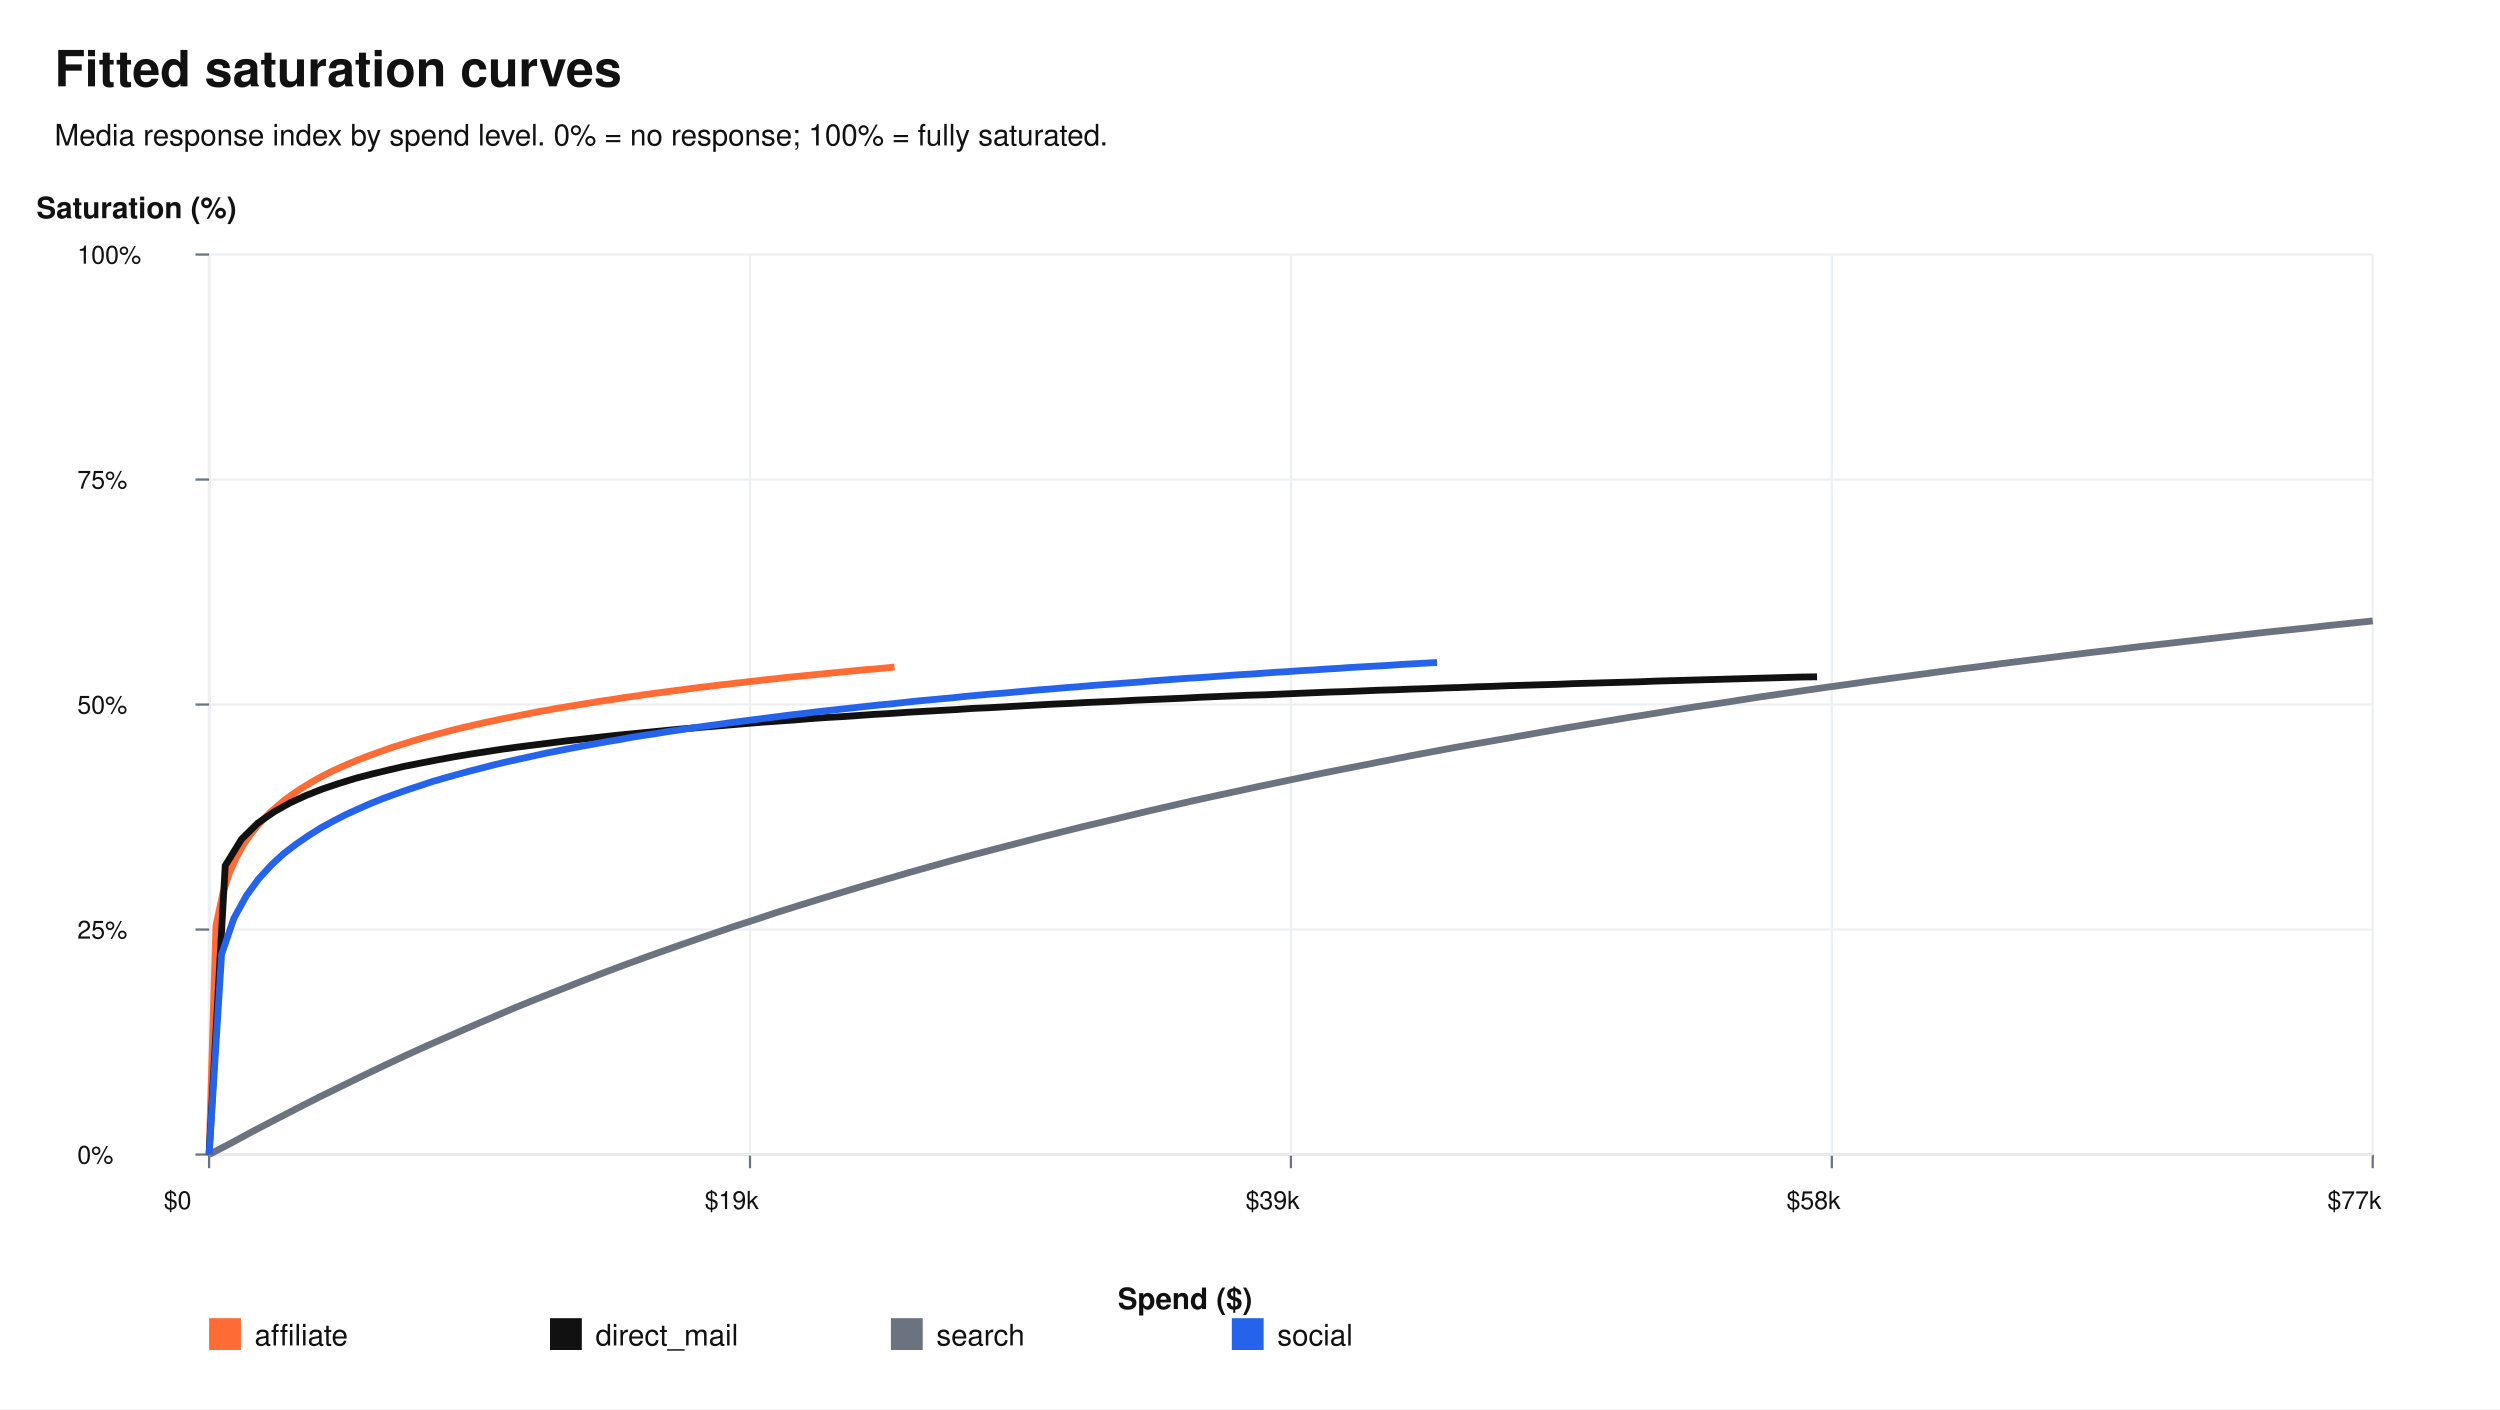
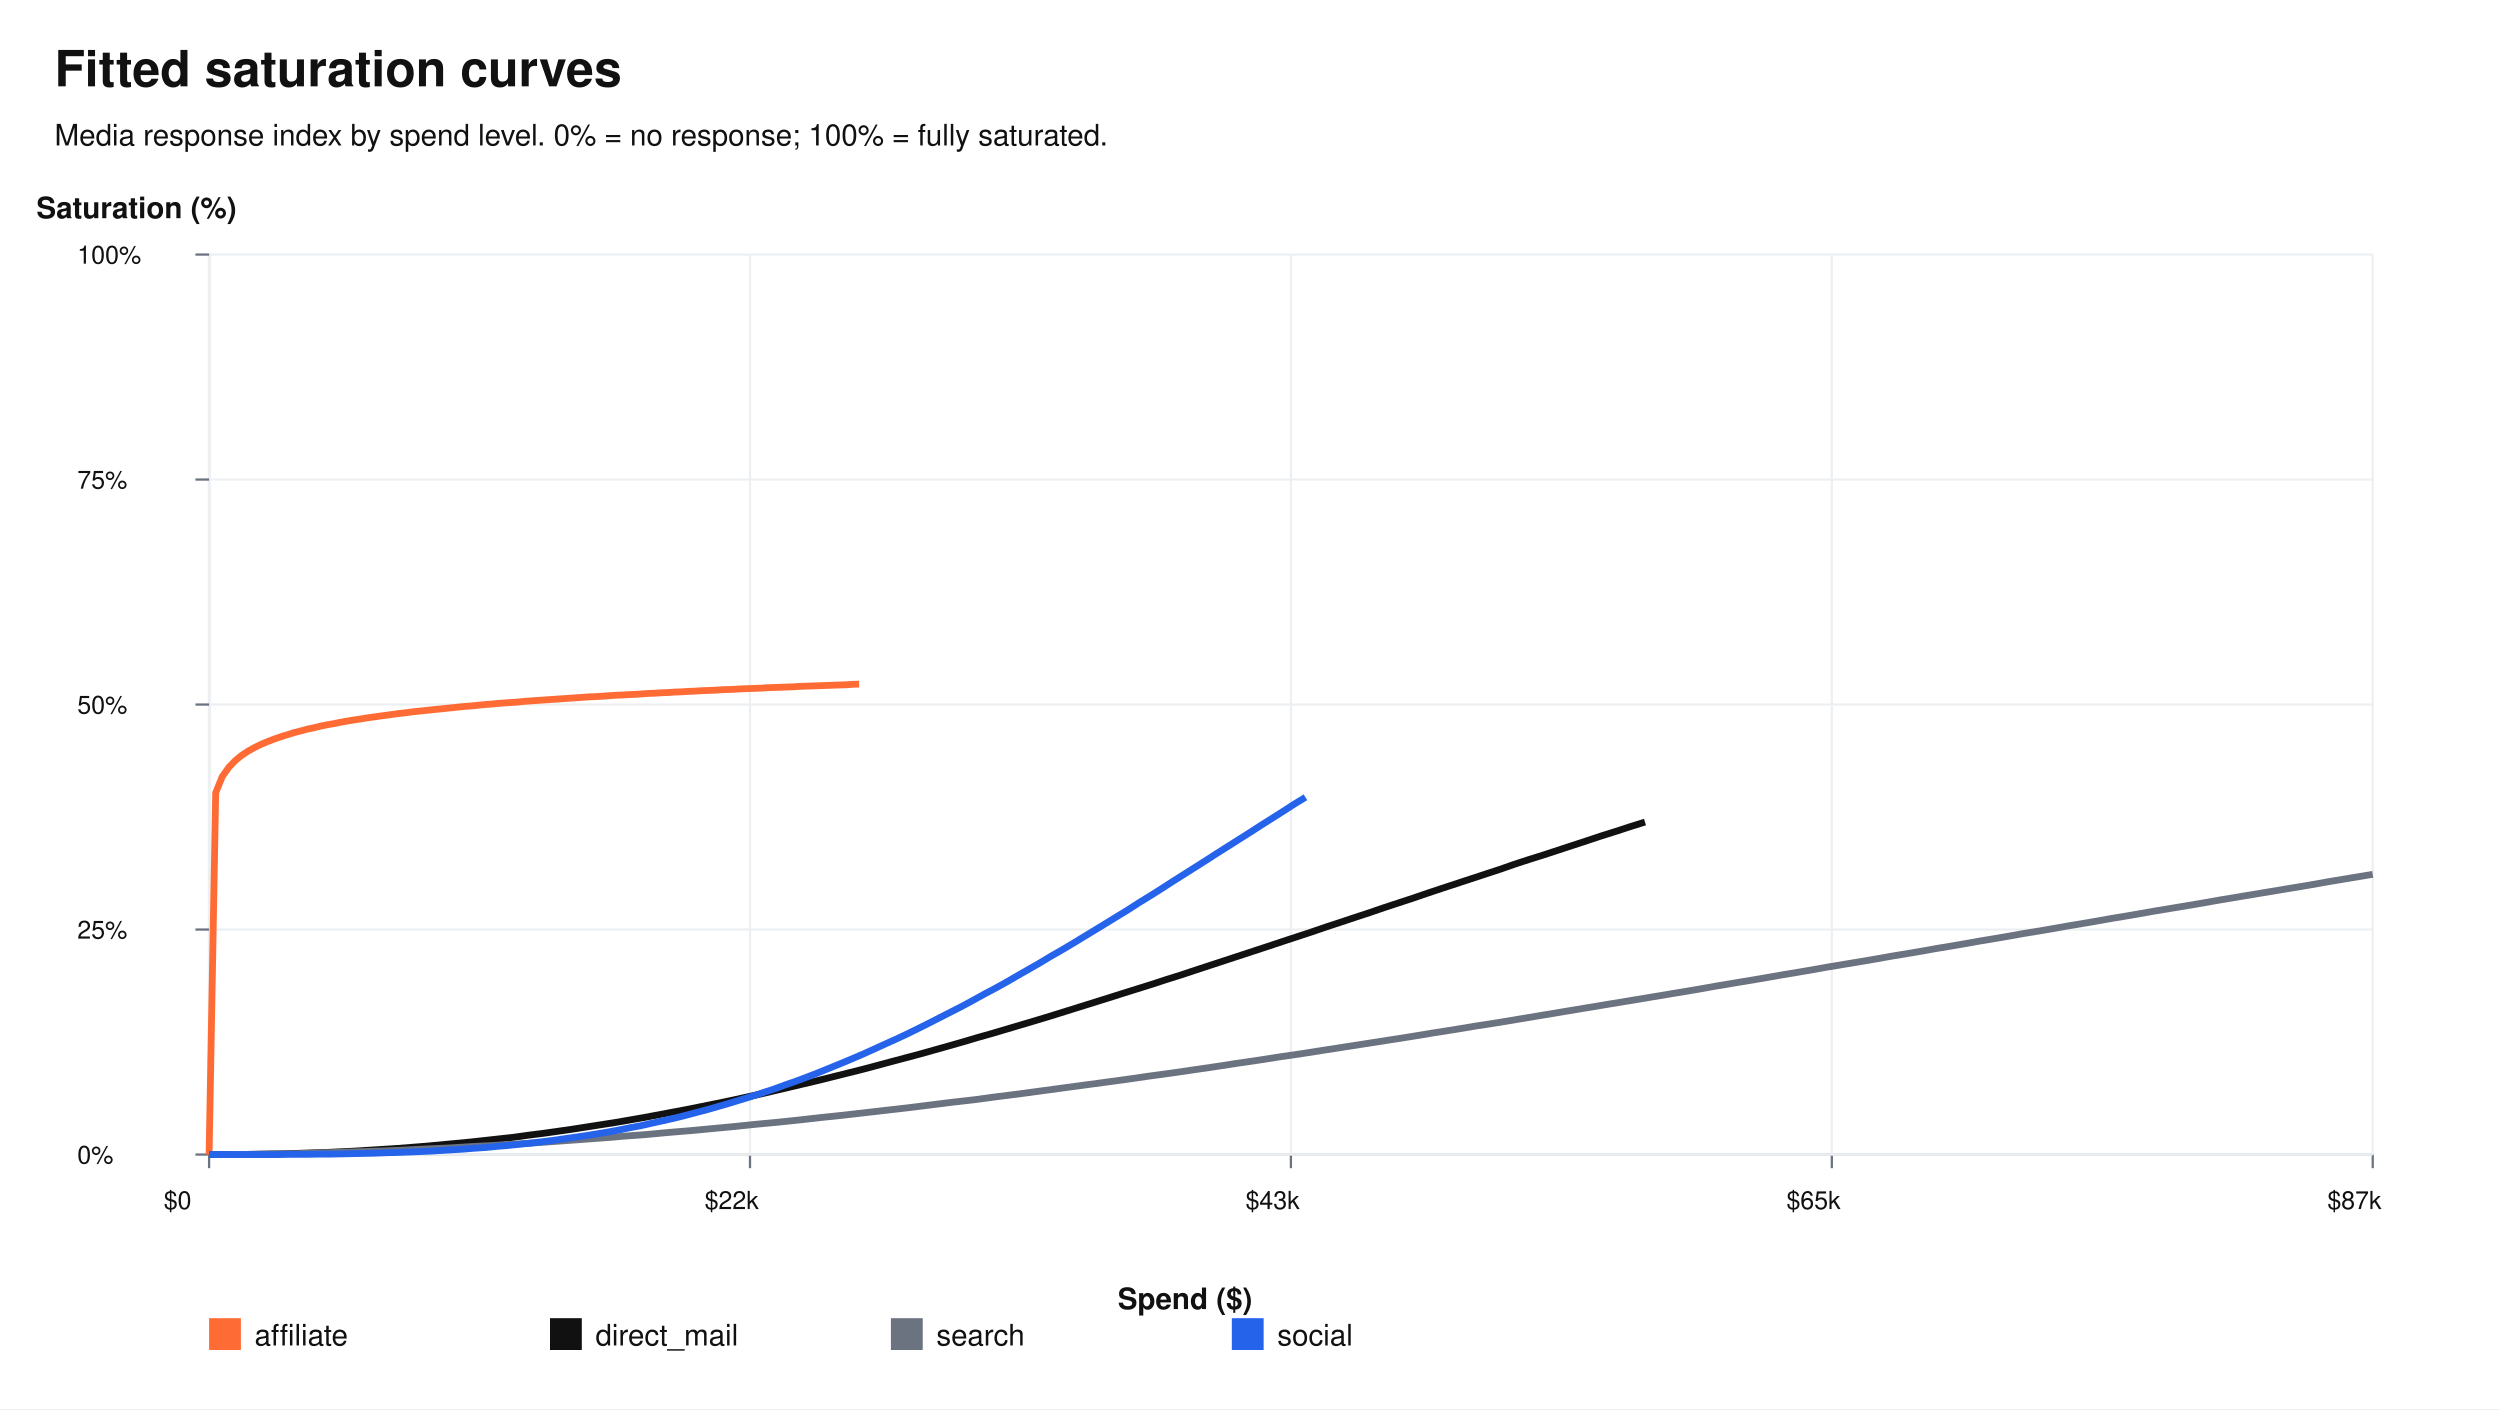
<svg xmlns="http://www.w3.org/2000/svg" width="1100" height="620" viewBox="0 0 1100 620">
  <rect width="100%" height="100%" fill="#ffffff" />
  <text x="24.0" y="38.0" font-family="Helvetica, Arial, sans-serif" font-size="22" font-weight="700" fill="#111111">Fitted saturation curves</text>
  <text x="24.0" y="64.0" font-family="Helvetica, Arial, sans-serif" font-size="13" font-weight="400" fill="#111111">Media response index by spend level. 0% = no response; 100% = fully saturated.</text>
  <text x="491.8" y="576.0" font-family="Helvetica, Arial, sans-serif" font-size="13" font-weight="700" fill="#111111">Spend ($)</text>
  <text x="16.0" y="96.0" font-family="Helvetica, Arial, sans-serif" font-size="13" font-weight="700" fill="#111111">Saturation (%)</text>
  <line x1="92" y1="508" x2="1044" y2="508" stroke="#b8bcc4" />
  <line x1="92" y1="112" x2="92" y2="508" stroke="#b8bcc4" />
  <line x1="92.0" y1="112" x2="92.0" y2="508" stroke="#edf0f2" />
  <line x1="92.0" y1="508" x2="92.0" y2="514" stroke="#6b7280" />
  <text x="72.0" y="532.0" font-family="Helvetica, Arial, sans-serif" font-size="11" font-weight="400" fill="#111111">$0</text>
  <line x1="330.0" y1="112" x2="330.0" y2="508" stroke="#edf0f2" />
  <line x1="330.0" y1="508" x2="330.0" y2="514" stroke="#6b7280" />
-   <text x="310.0" y="532.0" font-family="Helvetica, Arial, sans-serif" font-size="11" font-weight="400" fill="#111111">$19k</text>
+   <text x="310.0" y="532.0" font-family="Helvetica, Arial, sans-serif" font-size="11" font-weight="400" fill="#111111">$22k</text>
  <line x1="568.0" y1="112" x2="568.0" y2="508" stroke="#edf0f2" />
  <line x1="568.0" y1="508" x2="568.0" y2="514" stroke="#6b7280" />
-   <text x="548.0" y="532.0" font-family="Helvetica, Arial, sans-serif" font-size="11" font-weight="400" fill="#111111">$39k</text>
+   <text x="548.0" y="532.0" font-family="Helvetica, Arial, sans-serif" font-size="11" font-weight="400" fill="#111111">$43k</text>
  <line x1="806.0" y1="112" x2="806.0" y2="508" stroke="#edf0f2" />
  <line x1="806.0" y1="508" x2="806.0" y2="514" stroke="#6b7280" />
-   <text x="786.0" y="532.0" font-family="Helvetica, Arial, sans-serif" font-size="11" font-weight="400" fill="#111111">$58k</text>
+   <text x="786.0" y="532.0" font-family="Helvetica, Arial, sans-serif" font-size="11" font-weight="400" fill="#111111">$65k</text>
  <line x1="1044.0" y1="112" x2="1044.0" y2="508" stroke="#edf0f2" />
  <line x1="1044.0" y1="508" x2="1044.0" y2="514" stroke="#6b7280" />
-   <text x="1024.0" y="532.0" font-family="Helvetica, Arial, sans-serif" font-size="11" font-weight="400" fill="#111111">$77k</text>
+   <text x="1024.0" y="532.0" font-family="Helvetica, Arial, sans-serif" font-size="11" font-weight="400" fill="#111111">$87k</text>
  <line x1="92" y1="508.0" x2="1044" y2="508.0" stroke="#edf0f2" />
  <line x1="86" y1="508.0" x2="92" y2="508.0" stroke="#6b7280" />
  <text x="34.0" y="512.0" font-family="Helvetica, Arial, sans-serif" font-size="11" font-weight="400" fill="#111111">0%</text>
  <line x1="92" y1="409.0" x2="1044" y2="409.0" stroke="#edf0f2" />
  <line x1="86" y1="409.0" x2="92" y2="409.0" stroke="#6b7280" />
  <text x="34.0" y="413.0" font-family="Helvetica, Arial, sans-serif" font-size="11" font-weight="400" fill="#111111">25%</text>
  <line x1="92" y1="310.0" x2="1044" y2="310.0" stroke="#edf0f2" />
  <line x1="86" y1="310.0" x2="92" y2="310.0" stroke="#6b7280" />
  <text x="34.0" y="314.0" font-family="Helvetica, Arial, sans-serif" font-size="11" font-weight="400" fill="#111111">50%</text>
  <line x1="92" y1="211.0" x2="1044" y2="211.0" stroke="#edf0f2" />
  <line x1="86" y1="211.0" x2="92" y2="211.0" stroke="#6b7280" />
  <text x="34.0" y="215.0" font-family="Helvetica, Arial, sans-serif" font-size="11" font-weight="400" fill="#111111">75%</text>
  <line x1="92" y1="112.0" x2="1044" y2="112.0" stroke="#edf0f2" />
  <line x1="86" y1="112.0" x2="92" y2="112.0" stroke="#6b7280" />
  <text x="34.0" y="116.0" font-family="Helvetica, Arial, sans-serif" font-size="11" font-weight="400" fill="#111111">100%</text>
-   <polyline points="92.0,508.0 95.0,407.5 98.1,392.8 101.1,383.6 104.2,376.9 107.2,371.5 110.3,367.1 113.3,363.3 116.4,359.9 119.4,357.0 122.5,354.3 125.5,351.8 128.6,349.6 131.6,347.5 134.7,345.6 137.7,343.8 140.7,342.1 143.8,340.5 146.8,339.0 149.9,337.6 152.9,336.3 156.0,335.0 159.0,333.8 162.1,332.6 165.1,331.5 168.2,330.4 171.2,329.3 174.3,328.3 177.3,327.4 180.4,326.4 183.4,325.5 186.4,324.6 189.5,323.8 192.5,323.0 195.6,322.2 198.6,321.4 201.7,320.6 204.7,319.9 207.8,319.2 210.8,318.5 213.9,317.8 216.9,317.2 220.0,316.5 223.0,315.9 226.1,315.3 229.1,314.7 232.1,314.1 235.2,313.5 238.2,312.9 241.3,312.4 244.3,311.8 247.4,311.3 250.4,310.8 253.5,310.3 256.5,309.8 259.6,309.3 262.6,308.8 265.7,308.3 268.7,307.9 271.8,307.4 274.8,306.9 277.9,306.5 280.9,306.1 283.9,305.6 287.0,305.2 290.0,304.8 293.1,304.4 296.1,304.0 299.2,303.6 302.2,303.2 305.3,302.8 308.3,302.4 311.4,302.1 314.4,301.7 317.5,301.3 320.5,301.0 323.6,300.6 326.6,300.3 329.6,299.9 332.7,299.6 335.7,299.2 338.8,298.9 341.8,298.6 344.9,298.2 347.9,297.9 351.0,297.6 354.0,297.3 357.1,297.0 360.1,296.7 363.2,296.4 366.2,296.1 369.3,295.8 372.3,295.5 375.3,295.2 378.4,294.9 381.4,294.6 384.5,294.4 387.5,294.1 390.6,293.8 393.6,293.5" fill="none" stroke="#ff6b35" stroke-width="3" />
+   <polyline points="92.0,508.0 94.9,348.8 97.8,341.7 100.7,337.6 103.6,334.6 106.4,332.3 109.3,330.4 112.2,328.8 115.1,327.4 118.0,326.2 120.9,325.1 123.8,324.1 126.7,323.2 129.6,322.3 132.4,321.6 135.3,320.8 138.2,320.2 141.1,319.5 144.0,318.9 146.9,318.4 149.8,317.8 152.7,317.3 155.6,316.8 158.4,316.4 161.3,315.9 164.2,315.5 167.1,315.1 170.0,314.7 172.9,314.3 175.8,313.9 178.7,313.6 181.6,313.2 184.4,312.9 187.3,312.6 190.2,312.3 193.1,312.0 196.0,311.7 198.9,311.4 201.8,311.1 204.7,310.8 207.6,310.6 210.4,310.3 213.3,310.0 216.2,309.8 219.1,309.5 222.0,309.3 224.9,309.1 227.8,308.9 230.7,308.6 233.6,308.4 236.4,308.2 239.3,308.0 242.2,307.8 245.1,307.6 248.0,307.4 250.9,307.2 253.8,307.0 256.7,306.8 259.6,306.6 262.4,306.5 265.3,306.3 268.2,306.1 271.1,305.9 274.0,305.8 276.9,305.6 279.8,305.5 282.7,305.3 285.5,305.1 288.4,305.0 291.3,304.8 294.2,304.7 297.1,304.5 300.0,304.4 302.9,304.2 305.8,304.1 308.7,303.9 311.5,303.8 314.4,303.7 317.3,303.5 320.2,303.4 323.1,303.3 326.0,303.1 328.9,303.0 331.8,302.9 334.7,302.8 337.5,302.6 340.4,302.5 343.3,302.4 346.2,302.3 349.1,302.2 352.0,302.0 354.9,301.9 357.8,301.8 360.7,301.7 363.5,301.6 366.4,301.5 369.3,301.4 372.2,301.3 375.1,301.1 378.0,301.0" fill="none" stroke="#ff6b35" stroke-width="3" />
  <rect x="92" y="580" width="14" height="14" fill="#ff6b35" />
  <text x="112.0" y="592.0" font-family="Helvetica, Arial, sans-serif" font-size="13" font-weight="400" fill="#111111">affiliate</text>
-   <polyline points="92.0,508.0 99.1,380.9 106.3,369.2 113.4,362.2 120.6,357.2 127.7,353.2 134.9,349.9 142.0,347.1 149.2,344.7 156.3,342.5 163.5,340.6 170.6,338.9 177.8,337.2 184.9,335.8 192.1,334.4 199.2,333.1 206.4,331.9 213.5,330.8 220.6,329.7 227.8,328.7 234.9,327.8 242.1,326.9 249.2,326.0 256.4,325.2 263.5,324.4 270.7,323.6 277.8,322.9 285.0,322.2 292.1,321.5 299.3,320.8 306.4,320.2 313.6,319.6 320.7,319.0 327.8,318.4 335.0,317.8 342.1,317.3 349.3,316.8 356.4,316.2 363.6,315.7 370.7,315.3 377.9,314.8 385.0,314.3 392.2,313.9 399.3,313.4 406.5,313.0 413.6,312.6 420.8,312.2 427.9,311.7 435.1,311.4 442.2,311.0 449.3,310.6 456.5,310.2 463.6,309.8 470.8,309.5 477.9,309.1 485.1,308.8 492.2,308.5 499.4,308.1 506.5,307.8 513.7,307.5 520.8,307.2 528.0,306.8 535.1,306.5 542.3,306.2 549.4,305.9 556.5,305.7 563.7,305.4 570.8,305.1 578.0,304.8 585.1,304.5 592.3,304.3 599.4,304.0 606.6,303.7 613.7,303.5 620.9,303.2 628.0,303.0 635.2,302.7 642.3,302.5 649.5,302.2 656.6,302.0 663.8,301.7 670.9,301.5 678.0,301.3 685.2,301.1 692.3,300.8 699.5,300.6 706.6,300.4 713.8,300.2 720.9,300.0 728.1,299.7 735.2,299.5 742.4,299.3 749.5,299.1 756.7,298.9 763.8,298.7 771.0,298.5 778.1,298.3 785.2,298.1 792.4,297.9 799.5,297.8" fill="none" stroke="#111111" stroke-width="3" />
+   <polyline points="92.0,508.0 98.4,508.0 104.8,508.0 111.1,507.9 117.5,507.8 123.9,507.7 130.3,507.5 136.7,507.3 143.1,507.1 149.4,506.8 155.8,506.5 162.2,506.1 168.6,505.7 175.0,505.3 181.3,504.8 187.7,504.3 194.1,503.7 200.5,503.1 206.9,502.5 213.3,501.8 219.6,501.1 226.0,500.4 232.4,499.5 238.8,498.7 245.2,497.8 251.5,496.9 257.9,495.9 264.3,494.9 270.7,493.9 277.1,492.8 283.4,491.7 289.8,490.5 296.2,489.3 302.6,488.1 309.0,486.8 315.4,485.5 321.7,484.2 328.1,482.8 334.5,481.4 340.9,479.9 347.3,478.4 353.6,476.9 360.0,475.4 366.4,473.8 372.8,472.2 379.2,470.6 385.6,468.9 391.9,467.2 398.3,465.5 404.7,463.8 411.1,462.0 417.5,460.2 423.8,458.4 430.2,456.5 436.6,454.7 443.0,452.8 449.4,450.9 455.8,449.0 462.1,447.1 468.5,445.1 474.9,443.1 481.3,441.1 487.7,439.1 494.0,437.1 500.4,435.1 506.8,433.1 513.2,431.0 519.6,429.0 525.9,426.9 532.3,424.8 538.7,422.7 545.1,420.6 551.5,418.5 557.9,416.4 564.2,414.3 570.6,412.2 577.0,410.1 583.4,407.9 589.8,405.8 596.1,403.7 602.5,401.6 608.9,399.4 615.3,397.3 621.7,395.2 628.1,393.0 634.4,390.9 640.8,388.8 647.2,386.7 653.6,384.6 660.0,382.5 666.3,380.3 672.7,378.2 679.1,376.2 685.5,374.1 691.9,372.0 698.3,369.9 704.6,367.8 711.0,365.8 717.4,363.7 723.8,361.7" fill="none" stroke="#111111" stroke-width="3" />
  <rect x="242" y="580" width="14" height="14" fill="#111111" />
  <text x="262.0" y="592.0" font-family="Helvetica, Arial, sans-serif" font-size="13" font-weight="400" fill="#111111">direct_mail</text>
-   <polyline points="92.0,508.0 101.6,503.0 111.2,497.8 120.8,492.8 130.5,487.8 140.1,482.9 149.7,478.2 159.3,473.5 168.9,468.9 178.5,464.4 188.2,460.0 197.8,455.8 207.4,451.6 217.0,447.5 226.6,443.4 236.2,439.5 245.9,435.7 255.5,431.9 265.1,428.2 274.7,424.6 284.3,421.1 293.9,417.7 303.6,414.3 313.2,411.0 322.8,407.7 332.4,404.6 342.0,401.4 351.6,398.4 361.3,395.4 370.9,392.5 380.5,389.6 390.1,386.8 399.7,384.0 409.3,381.3 418.9,378.6 428.6,376.0 438.2,373.5 447.8,371.0 457.4,368.5 467.0,366.1 476.6,363.7 486.3,361.4 495.9,359.1 505.5,356.8 515.1,354.6 524.7,352.4 534.3,350.3 544.0,348.2 553.6,346.1 563.2,344.1 572.8,342.1 582.4,340.1 592.0,338.2 601.7,336.3 611.3,334.4 620.9,332.5 630.5,330.7 640.1,328.9 649.7,327.2 659.4,325.5 669.0,323.8 678.6,322.1 688.2,320.4 697.8,318.8 707.4,317.2 717.1,315.6 726.7,314.1 736.3,312.5 745.9,311.0 755.5,309.6 765.1,308.1 774.7,306.6 784.4,305.2 794.0,303.8 803.6,302.4 813.2,301.1 822.8,299.7 832.4,298.4 842.1,297.1 851.7,295.8 861.3,294.5 870.9,293.3 880.5,292.0 890.1,290.8 899.8,289.6 909.4,288.4 919.0,287.2 928.6,286.1 938.2,284.9 947.8,283.8 957.5,282.7 967.1,281.6 976.7,280.5 986.3,279.4 995.9,278.3 1005.5,277.3 1015.2,276.3 1024.8,275.2 1034.4,274.2 1044.0,273.2" fill="none" stroke="#6b7280" stroke-width="3" />
+   <polyline points="92.0,508.0 101.6,508.0 111.2,507.9 120.8,507.7 130.5,507.6 140.1,507.3 149.7,507.0 159.3,506.7 168.9,506.4 178.5,506.0 188.2,505.5 197.8,505.1 207.4,504.5 217.0,504.0 226.6,503.4 236.2,502.8 245.9,502.1 255.5,501.4 265.1,500.7 274.7,499.9 284.3,499.2 293.9,498.3 303.6,497.5 313.2,496.6 322.8,495.7 332.4,494.7 342.0,493.8 351.6,492.8 361.3,491.7 370.9,490.7 380.5,489.6 390.1,488.5 399.7,487.4 409.3,486.2 418.9,485.0 428.6,483.9 438.2,482.6 447.8,481.4 457.4,480.1 467.0,478.8 476.6,477.5 486.3,476.2 495.9,474.9 505.5,473.5 515.1,472.2 524.7,470.8 534.3,469.4 544.0,467.9 553.6,466.5 563.2,465.0 572.8,463.6 582.4,462.1 592.0,460.6 601.7,459.1 611.3,457.6 620.9,456.1 630.5,454.5 640.1,453.0 649.7,451.4 659.4,449.9 669.0,448.3 678.6,446.7 688.2,445.1 697.8,443.5 707.4,441.9 717.1,440.3 726.7,438.7 736.3,437.1 745.9,435.5 755.5,433.8 765.1,432.2 774.7,430.6 784.4,428.9 794.0,427.3 803.6,425.6 813.2,424.0 822.8,422.4 832.4,420.7 842.1,419.1 851.7,417.4 861.3,415.8 870.9,414.1 880.5,412.5 890.1,410.8 899.8,409.2 909.4,407.5 919.0,405.9 928.6,404.2 938.2,402.6 947.8,400.9 957.5,399.3 967.1,397.7 976.7,396.0 986.3,394.4 995.9,392.8 1005.5,391.2 1015.2,389.6 1024.8,387.9 1034.4,386.3 1044.0,384.7" fill="none" stroke="#6b7280" stroke-width="3" />
  <rect x="392" y="580" width="14" height="14" fill="#6b7280" />
  <text x="412.0" y="592.0" font-family="Helvetica, Arial, sans-serif" font-size="13" font-weight="400" fill="#111111">search</text>
-   <polyline points="92.0,508.0 97.5,419.9 102.9,404.1 108.4,394.1 113.8,386.7 119.3,380.7 124.7,375.7 130.2,371.5 135.7,367.7 141.1,364.3 146.6,361.3 152.0,358.5 157.5,356.0 162.9,353.6 168.4,351.4 173.9,349.4 179.3,347.5 184.8,345.7 190.2,343.9 195.7,342.3 201.1,340.8 206.6,339.3 212.1,337.9 217.5,336.5 223.0,335.2 228.4,334.0 233.9,332.8 239.3,331.6 244.8,330.5 250.3,329.4 255.7,328.4 261.2,327.4 266.6,326.4 272.1,325.5 277.5,324.5 283.0,323.6 288.5,322.8 293.9,321.9 299.4,321.1 304.8,320.3 310.3,319.5 315.7,318.8 321.2,318.0 326.7,317.3 332.1,316.6 337.6,315.9 343.0,315.2 348.5,314.5 353.9,313.9 359.4,313.2 364.9,312.6 370.3,312.0 375.8,311.4 381.2,310.8 386.7,310.2 392.2,309.7 397.6,309.1 403.1,308.5 408.5,308.0 414.0,307.5 419.4,307.0 424.9,306.4 430.4,305.9 435.8,305.4 441.3,305.0 446.7,304.5 452.2,304.0 457.6,303.5 463.1,303.1 468.6,302.6 474.0,302.2 479.5,301.7 484.9,301.3 490.4,300.9 495.8,300.5 501.3,300.1 506.8,299.6 512.2,299.2 517.7,298.8 523.1,298.4 528.6,298.1 534.0,297.7 539.5,297.3 545.0,296.9 550.4,296.6 555.9,296.2 561.3,295.8 566.8,295.5 572.2,295.1 577.7,294.8 583.2,294.4 588.6,294.1 594.1,293.7 599.5,293.4 605.0,293.1 610.4,292.8 615.9,292.4 621.4,292.1 626.8,291.8 632.3,291.5" fill="none" stroke="#2563eb" stroke-width="3" />
+   <polyline points="92.0,508.0 96.9,508.0 101.7,508.0 106.6,508.0 111.5,508.0 116.4,508.0 121.2,508.0 126.1,507.9 131.0,507.9 135.9,507.9 140.7,507.8 145.6,507.8 150.5,507.7 155.3,507.6 160.2,507.5 165.1,507.4 170.0,507.2 174.8,507.1 179.7,506.9 184.6,506.7 189.5,506.5 194.3,506.2 199.2,505.9 204.1,505.6 209.0,505.2 213.8,504.9 218.7,504.4 223.6,504.0 228.4,503.5 233.3,503.0 238.2,502.4 243.1,501.8 247.9,501.1 252.8,500.4 257.7,499.7 262.6,498.9 267.4,498.1 272.3,497.2 277.2,496.2 282.0,495.3 286.9,494.2 291.8,493.1 296.7,492.0 301.5,490.8 306.4,489.5 311.3,488.2 316.2,486.8 321.0,485.4 325.9,483.9 330.8,482.4 335.6,480.8 340.5,479.2 345.4,477.4 350.3,475.7 355.1,473.9 360.0,472.0 364.9,470.0 369.8,468.0 374.6,466.0 379.5,463.9 384.4,461.7 389.2,459.5 394.1,457.3 399.0,455.0 403.9,452.6 408.7,450.2 413.6,447.7 418.5,445.2 423.4,442.7 428.2,440.1 433.1,437.4 438.0,434.8 442.9,432.1 447.7,429.3 452.6,426.5 457.5,423.7 462.3,420.8 467.2,418.0 472.1,415.1 477.0,412.1 481.8,409.2 486.7,406.2 491.6,403.2 496.5,400.2 501.3,397.1 506.2,394.1 511.1,391.0 515.9,387.9 520.8,384.8 525.7,381.7 530.6,378.6 535.4,375.5 540.3,372.4 545.2,369.3 550.1,366.2 554.9,363.1 559.8,360.0 564.7,356.9 569.5,353.8 574.4,350.8" fill="none" stroke="#2563eb" stroke-width="3" />
  <rect x="542" y="580" width="14" height="14" fill="#2563eb" />
  <text x="562.0" y="592.0" font-family="Helvetica, Arial, sans-serif" font-size="13" font-weight="400" fill="#111111">social</text>
</svg>
